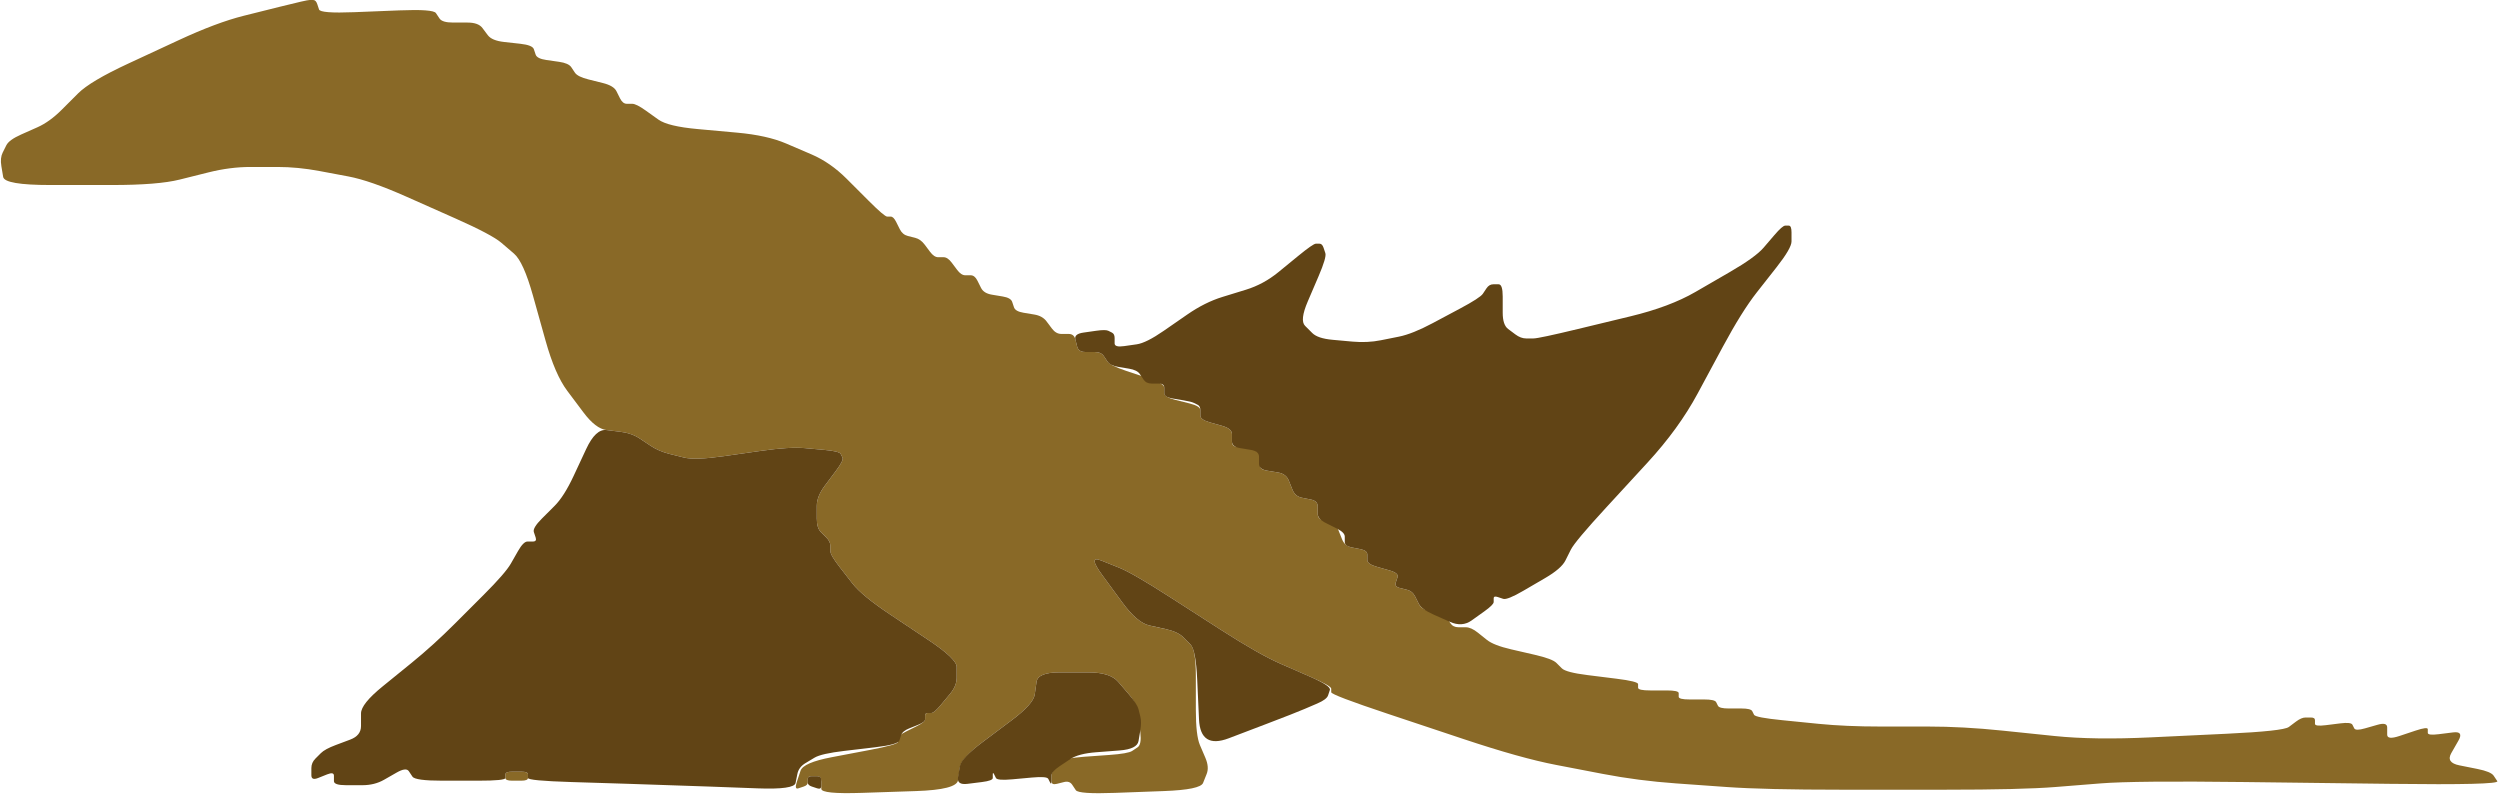
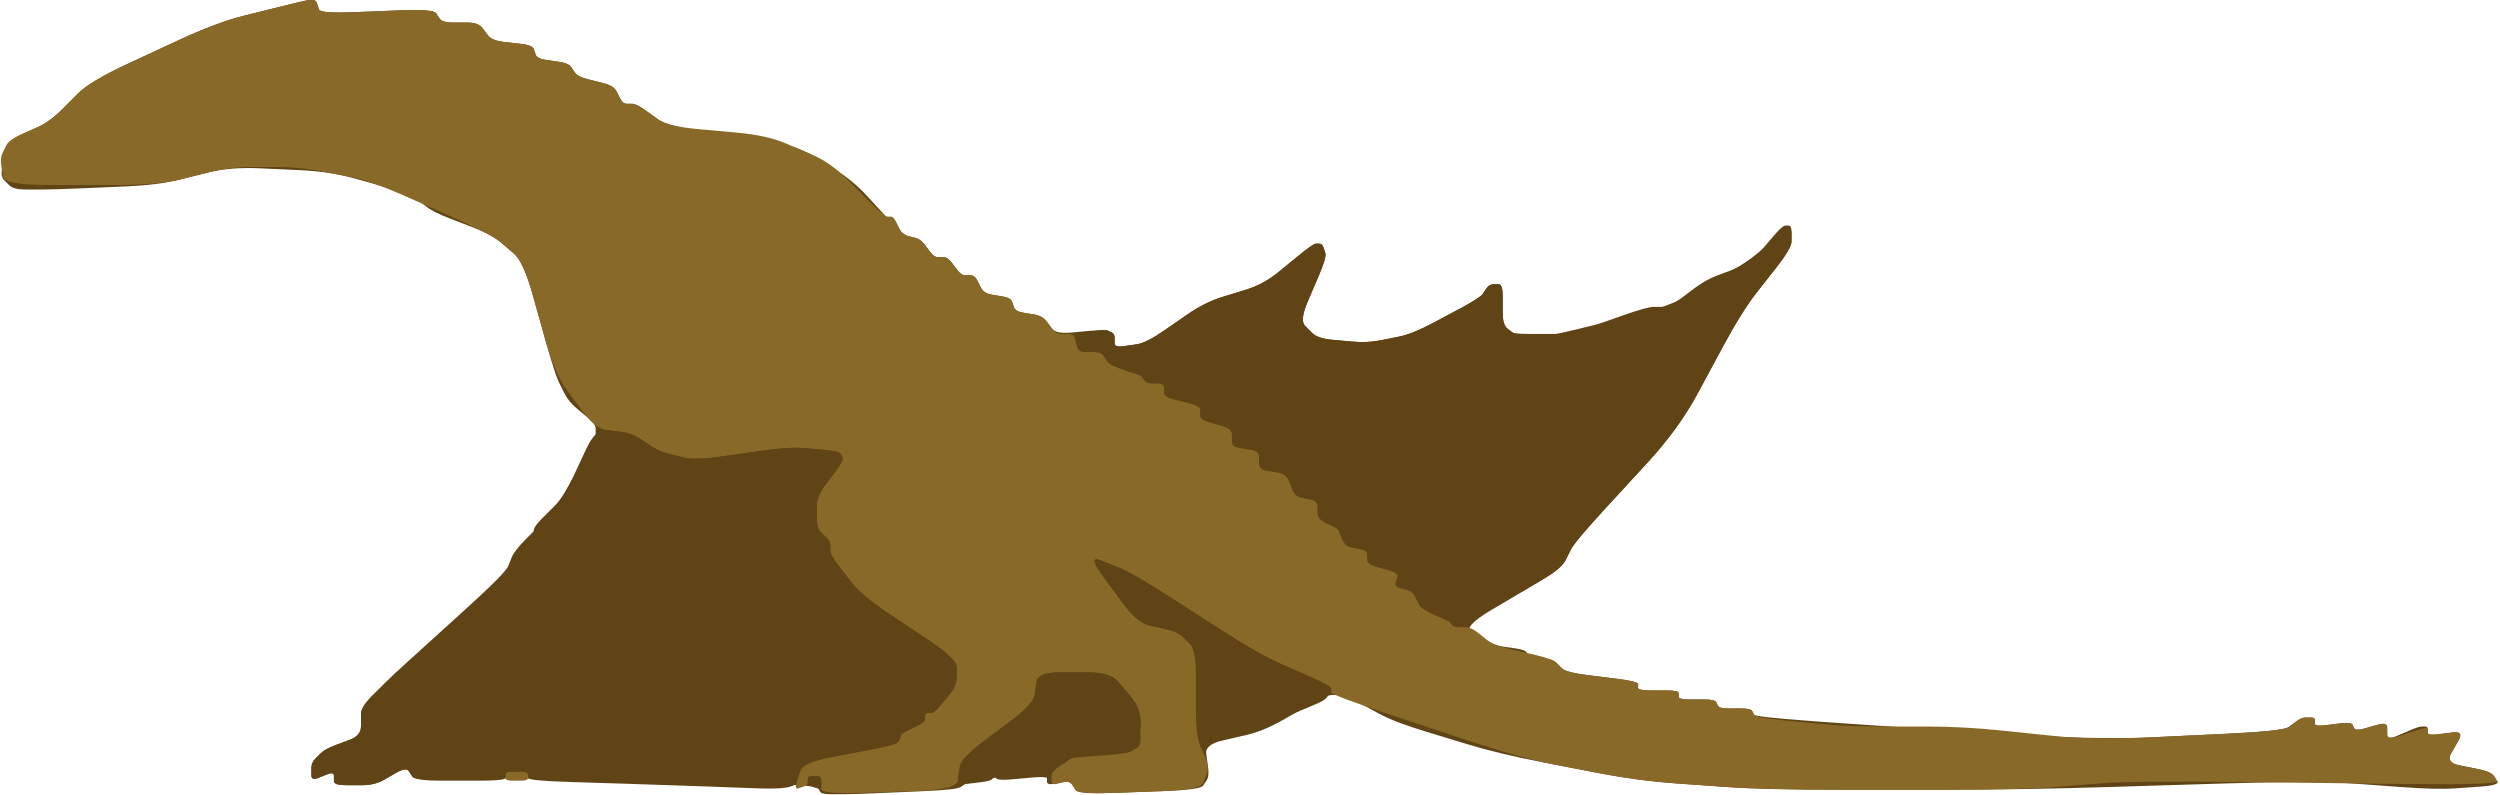
<svg xmlns="http://www.w3.org/2000/svg" viewBox="0 0 554 176" width="554" height="176">
+   <path data-wing-backing="true" fill="rgb(97,68,21)" d="M62 1.5L62 1.5Q68 0 68.6 0L69.4 0Q70 0 70.3 0.9L70.7 2.1Q71 3 78.5 2.7L88.5 2.3Q96 2 96.6 2.9L97.4 4.1Q98 5 100.4 5L103.6 5Q106 5 106.9 6.2L108.1 7.8Q109 9 111.7 9.3L115.3 9.7Q118 10 118.3 10.9L118.7 12.1Q119 13 121.1 13.3L123.9 13.7Q126 14 126.6 14.9L127.4 16.1Q128 17 130.4 17.6L133.6 18.4Q136 19 136.6 20.2L137.4 21.8Q138 23 138.9 23L140.1 23Q141 23 143.1 24.5L145.9 26.5Q148 28 156.4 29.2L167.6 30.8Q176 32 179.9 34.4L185.1 37.6Q189 40 192.3 43.6L196.7 48.4Q200 52 201.2 52.3L202.8 52.7Q204 53 204.9 54.2L206.1 55.8Q207 57 207.9 57L209.1 57Q210 57 210.9 58.2L212.1 59.8Q213 61 213.9 61L215.1 61Q216 61 216.6 62.2L217.4 63.8Q218 65 219.8 65.3L222.2 65.7Q224 66 224.3 66.9L224.7 68.1Q225 69 226.8 69.3L229.2 69.7Q231 70 231.9 71.2L233.1 72.8Q234 74 237.3 73.7L241.7 73.3Q245 73 245.6 73.3L246.4 73.7Q247 74 247 74.9L247 76.1Q247 77 249.1 76.7L251.9 76.3Q254 76 257.9 73.3L263.1 69.7Q267 67 270.9 65.8L276.1 64.2Q280 63 283.3 60.3L287.7 56.7Q291 54 291.6 54L292.4 54Q293 54 293.3 54.9L293.7 56.1Q294 57 292.2 61.2L289.8 66.8Q288 71 289.2 72.2L290.8 73.8Q292 75 295.3 75.3L299.7 75.7Q303 76 306 75.4L310 74.6Q313 74 317.5 71.6L323.5 68.4Q328 66 328.6 65.1L329.4 63.9Q330 63 330.9 63L332.1 63Q333 63 333 65.7L333 69.3Q333 72 333.6 72.6L334.4 73.4Q335 74 338.9 74L344.1 74Q348 74 353.1 72.2L359.9 69.8Q365 68 366.5 68L368.5 68Q370 68 372.4 66.2L375.6 63.8Q378 62 380.4 61.1L383.6 59.9Q386 59 389.3 56.3L393.7 52.7Q397 50 397 51.5L397 53.5Q397 55 393.7 59.2L389.3 64.8Q386 69 381.8 76.8L376.2 87.2Q372 95 365.1 102.5L355.9 112.5Q349 120 348.1 121.8L346.9 124.2Q346 126 339.4 129.9L330.6 135.1Q324 139 326.1 140.2L328.9 141.8Q331 143 333.1 143.3L335.9 143.7Q338 144 338.3 144.6L338.7 145.4Q339 146 340.5 146L342.5 146Q344 146 344.9 146.9L346.1 148.1Q347 149 351.8 149.6L358.2 150.4Q363 151 363 151.6L363 152.4Q363 153 365.7 153L369.3 153Q372 153 372 153.6L372 154.4Q372 155 374.4 155L377.6 155Q380 155 380.3 155.6L380.7 156.4Q381 157 383.1 157L385.9 157Q388 157 388.3 157.6L388.7 158.4Q389 159 411.5 160.5L441.5 162.5Q464 164 476.6 163.4L493.4 162.6Q506 162 507.2 161.1L508.8 159.9Q510 159 510.9 159L512.1 159Q513 159 513 159.6L513 160.4Q513 161 515.4 160.7L518.6 160.3Q521 160 521.3 160.6L521.7 161.4Q522 162 524.1 161.4L526.9 160.6Q529 160 529 161.2L529 162.8Q529 164 531.1 163.1L533.9 161.9Q536 161 536.6 161L537.4 161Q538 161 538 161.6L538 162.4Q538 163 540.4 162.7L543.6 162.3Q546 162 544.8 164.1L543.2 166.9Q542 169 545 169.6L549 170.4Q552 171 552.6 171.9L553.4 173.1Q554 174 549.8 174.3L544.2 174.7Q540 175 531.9 174.4L521.1 173.6Q513 173 493.5 173.6L467.5 174.4Q448 175 430.9 175L408.1 175Q391 175 382.6 174.4L371.4 173.6Q363 173 353.7 171.2L341.3 168.8Q332 167 325.1 164.9L315.9 162.1Q309 160 305.7 158.2L301.3 155.8Q298 154 296.8 154L295.2 154Q294 154 289.8 156.4L284.2 159.6Q280 162 276.1 162.9L270.9 164.1Q267 165 267.3 167.1L267.7 169.9Q268 172 267.4 172.9L266.6 174.1Q266 175 257.9 175.3L247.1 175.7Q239 176 238.4 175.1L237.6 173.9Q237 173 235.5 173.3L233.5 173.7Q232 174 232 173.1L232 171.9Q232 171 226.9 171.6L220.1 172.4Q215 173 214.1 173.6L212.9 174.4Q212 175 205.1 175.3L195.9 175.7Q189 176 186.9 176L184.1 176Q182 176 181.7 175.4L181.3 174.6Q181 174 163.9 173.4L141.1 172.6Q124 172 114.4 172.3L101.6 172.7Q92 173 91.4 172.1L90.6 170.9Q90 170 87.9 171.2L85.1 172.8Q83 174 80.3 174L76.7 174Q74 174 74 173.1L74 171.9Q74 171 72.5 171.6L70.5 172.4Q69 173 69 171.8L69 170.2Q69 169 69.9 168.1L71.1 166.9Q72 166 74.4 165.1L77.6 163.9Q80 163 80 160.9L80 158.1Q80 156 89.6 147.3L102.4 135.7Q112 127 112.6 125.5L113.4 123.5Q114 122 116.7 119.3L120.3 115.7Q123 113 125.7 108.2L129.3 101.8Q132 97 132 96.1L132 94.9Q132 94 130.2 92.5L127.8 90.5Q126 89 125.1 87.2L123.9 84.8Q123 83 120.9 75.5L118.1 65.5Q116 58 113.9 56.2L111.1 53.8Q109 52 105.1 50.5L99.9 48.5Q96 47 94.5 45.8L92.5 44.2Q91 43 85.6 41.5L78.4 39.5Q73 38 66.4 37.7L57.6 37.3Q51 37 46.2 38.2L39.8 39.8Q35 41 28.1 41.3L18.9 41.7Q12 42 9.3 42L5.7 42Q3 42 2.1 41.1L0.9 39.9Q0 39 0.6 36.6L1.4 33.4Q2 31 4.7 29.8L8.3 28.2Q11 27 13.7 24.3L17.3 20.7Q20 18 28.4 14.1L39.6 8.9Q48 5 54 3.5Z" />
  <path fill="rgb(137,105,39)" d="M62 1.5L62 1.5Q68 0 68.6 0L69.4 0Q70 0 70.3 0.9L70.7 2.1Q71 3 78.5 2.7L88.5 2.3Q96 2 96.6 2.9L97.4 4.1Q98 5 100.4 5L103.6 5Q106 5 106.9 6.2L108.1 7.8Q109 9 111.7 9.3L115.3 9.7Q118 10 118.3 10.9L118.7 12.1Q119 13 121.1 13.3L123.9 13.7Q126 14 126.6 14.9L127.4 16.1Q128 17 130.4 17.6L133.6 18.4Q136 19 136.6 20.2L137.4 21.8Q138 23 138.9 23L140.1 23Q141 23 143.1 24.5L145.9 26.5Q148 28 154.6 28.6L163.4 29.4Q170 30 174.2 31.8L179.8 34.2Q184 36 187.6 39.6L192.4 44.4Q196 48 196.6 48L197.4 48Q198 48 198.6 49.2L199.4 50.8Q200 52 201.2 52.3L202.8 52.7Q204 53 204.9 54.2L206.1 55.8Q207 57 207.9 57L209.1 57Q210 57 210.9 58.2L212.1 59.8Q213 61 213.9 61L215.1 61Q216 61 216.6 62.2L217.4 63.8Q218 65 219.8 65.3L222.2 65.7Q224 66 224.3 66.9L224.7 68.1Q225 69 226.8 69.3L229.2 69.7Q231 70 231.9 71.2L233.1 72.8Q234 74 235.2 74L236.8 74Q238 74 238.3 75.2L238.7 76.8Q239 78 240.5 78L242.5 78Q244 78 244.6 78.9L245.4 80.1Q246 81 249.6 82.2L254.4 83.8Q258 85 258 85.9L258 87.1Q258 88 260.4 88.6L263.6 89.4Q266 90 266 90.9L266 92.1Q266 93 268.1 93.6L270.9 94.4Q273 95 273 96.2L273 97.8Q273 99 274.2 99L275.8 99Q277 99 277.9 99.6L279.1 100.4Q280 101 279.7 101.9L279.3 103.1Q279 104 280.8 104.3L283.2 104.7Q285 105 285.6 106.5L286.4 108.5Q287 110 288.5 110.3L290.5 110.7Q292 111 292 112.2L292 113.8Q292 115 293.2 115.3L294.8 115.7Q296 116 296.6 117.5L297.4 119.5Q298 121 299.5 121.3L301.5 121.7Q303 122 303 122.9L303 124.1Q303 125 305.1 125.6L307.9 126.4Q310 127 309.7 127.9L309.3 129.1Q309 130 310.2 130.3L311.8 130.7Q313 131 313.6 132.2L314.4 133.8Q315 135 316.5 135.3L318.5 135.7Q320 136 320.6 136.9L321.4 138.1Q322 139 323.2 139L324.8 139Q326 139 327.5 140.2L329.5 141.8Q331 143 334.9 143.9L340.1 145.1Q344 146 344.9 146.9L346.1 148.1Q347 149 351.8 149.6L358.2 150.4Q363 151 363 151.6L363 152.4Q363 153 365.7 153L369.3 153Q372 153 372 153.6L372 154.4Q372 155 374.4 155L377.6 155Q380 155 380.3 155.6L380.7 156.4Q381 157 383.1 157L385.9 157Q388 157 388.3 157.6L388.7 158.4Q389 159 395 159.6L403 160.4Q409 161 416.8 161L427.2 161Q435 161 443.7 161.9L455.3 163.1Q464 164 476.6 163.4L493.4 162.6Q506 162 507.2 161.1L508.8 159.9Q510 159 510.9 159L512.1 159Q513 159 513 159.6L513 160.4Q513 161 515.4 160.7L518.6 160.3Q521 160 521.3 160.6L521.7 161.4Q522 162 524.1 161.4L526.9 160.6Q529 160 529 161.2L529 162.8Q529 164 531.7 163.1L535.3 161.9Q538 161 538 161.6L538 162.4Q538 163 540.4 162.7L543.6 162.3Q546 162 544.8 164.1L543.2 166.9Q542 169 545 169.6L549 170.4Q552 171 552.6 171.9L553.4 173.1Q554 174 529.7 173.7L497.3 173.3Q473 173 465.5 173.6L455.5 174.4Q448 175 430.9 175L408.1 175Q391 175 382.6 174.4L371.4 173.6Q363 173 355.2 171.5L344.8 169.5Q337 168 324.4 163.8L307.6 158.2Q295 154 295 153.4L295 152.6Q295 152 290.2 149.9L283.8 147.1Q279 145 270.6 139.6L259.4 132.4Q251 127 248 125.8L244 124.2Q241 123 244.3 127.5L248.7 133.5Q252 138 254.7 138.6L258.3 139.4Q261 140 262.2 141.2L263.8 142.8Q265 144 265 149.7L265 157.3Q265 163 265.9 165.1L267.1 167.9Q268 170 267.4 171.5L266.6 173.5Q266 175 257.9 175.3L247.1 175.7Q239 176 238.4 175.1L237.6 173.9Q237 173 235.8 173.3L234.2 173.7Q233 174 233 173.1L233 171.9Q233 171 233.9 170.1L235.1 168.9Q236 168 240.2 167.7L245.8 167.3Q250 167 250.9 166.4L252.1 165.6Q253 165 252.7 162.3L252.3 158.7Q252 156 250.2 153.9L247.8 151.1Q246 149 241.2 149L234.8 149Q230 149 229.7 151.1L229.3 153.9Q229 156 224.2 159.6L217.8 164.4Q213 168 212.7 170.1L212.3 172.9Q212 175 203 175.3L191 175.7Q182 176 182 174.8L182 173.2Q182 172 181.1 172L179.9 172Q179 172 179 172.6L179 173.4Q179 174 178.1 174.3L176.9 174.7Q176 175 176.6 173.2L177.4 170.8Q178 169 184.3 167.8L192.7 166.2Q199 165 199 164.4L199 163.6Q199 163 200.8 162.1L203.2 160.9Q205 160 205 159.4L205 158.6Q205 158 205.6 158L206.4 158Q207 158 208.5 156.2L210.5 153.8Q212 152 212 150.2L212 147.8Q212 146 205.7 141.8L197.3 136.2Q191 132 188.9 129.3L186.1 125.7Q184 123 184 122.1L184 120.9Q184 120 183.1 119.1L181.9 117.9Q181 117 181 114.9L181 112.1Q181 110 182.8 107.6L185.2 104.4Q187 102 186.7 101.4L186.3 100.6Q186 100 182.7 99.7L178.3 99.3Q175 99 168.7 99.9L160.3 101.1Q154 102 151.6 101.4L148.4 100.6Q146 100 144.2 98.8L141.8 97.2Q140 96 137.6 95.7L134.4 95.3Q132 95 129.3 91.4L125.7 86.6Q123 83 120.9 75.5L118.1 65.5Q116 58 113.9 56.2L111.1 53.8Q109 52 100.9 48.4L90.1 43.6Q82 40 77.2 39.1L70.8 37.9Q66 37 61.5 37L55.5 37Q51 37 46.2 38.2L39.8 39.8Q35 41 24.8 41L11.2 41Q1 41 0.7 39.2L0.3 36.8Q0 35 0.6 33.8L1.4 32.2Q2 31 4.7 29.8L8.3 28.2Q11 27 13.7 24.3L17.3 20.7Q20 18 28.4 14.1L39.6 8.9Q48 5 54 3.5ZM112 171.6L112 171.6Q112 171 113.5 171L115.5 171Q117 171 117 171.6L117 172.4Q117 173 115.5 173L113.5 173Q112 173 112 172.4Z" />
  <path fill="rgb(97,68,21)" d="M393.2 52.1L393.2 52.1Q395 50 395.6 50L396.4 50Q397 50 397 51.5L397 53.5Q397 55 393.7 59.2L389.3 64.8Q386 69 381.8 76.8L376.2 87.2Q372 95 365.1 102.5L355.9 112.5Q349 120 348.1 121.8L346.9 124.2Q346 126 342.4 128.1L337.6 130.9Q334 133 333.1 132.7L331.9 132.3Q331 132 331 132.6L331 133.4Q331 134 328.9 135.5L326.1 137.5Q324 139 321.3 137.8L317.7 136.2Q315 135 314.4 133.8L313.6 132.2Q313 131 311.8 130.7L310.2 130.3Q309 130 309.3 129.1L309.7 127.9Q310 127 307.9 126.4L305.1 125.6Q303 125 303 124.1L303 122.9Q303 122 301.5 121.7L299.5 121.3Q298 121 298 120.1L298 118.9Q298 118 296.2 117.1L293.8 115.9Q292 115 292 113.8L292 112.2Q292 111 290.5 110.7L288.5 110.3Q287 110 286.4 108.5L285.6 106.5Q285 105 283.2 104.7L280.8 104.3Q279 104 279 102.8L279 101.2Q279 100 277.2 99.7L274.8 99.3Q273 99 273 97.8L273 96.2Q273 95 270.9 94.4L268.1 93.6Q266 93 266 92.1L266 90.9Q266 90 265.4 89.7L264.6 89.3Q264 89 262.2 88.7L259.8 88.3Q258 88 258 87.1L258 85.9Q258 85 256.8 85L255.2 85Q254 85 253.4 84.1L252.6 82.9Q252 82 250.2 81.7L247.8 81.3Q246 81 245.4 80.1L244.6 78.9Q244 78 242.5 78L240.5 78Q239 78 238.7 76.8L238.3 75.2Q238 74 240.1 73.7L242.9 73.3Q245 73 245.6 73.3L246.4 73.7Q247 74 247 74.9L247 76.1Q247 77 249.1 76.7L251.9 76.3Q254 76 257.9 73.3L263.1 69.7Q267 67 270.9 65.8L276.1 64.2Q280 63 283.3 60.3L287.7 56.7Q291 54 291.6 54L292.4 54Q293 54 293.3 54.9L293.7 56.1Q294 57 292.2 61.2L289.8 66.8Q288 71 289.2 72.2L290.8 73.8Q292 75 295.3 75.3L299.7 75.7Q303 76 306 75.4L310 74.6Q313 74 317.5 71.6L323.5 68.4Q328 66 328.6 65.1L329.4 63.9Q330 63 330.9 63L332.1 63Q333 63 333 65.7L333 69.3Q333 72 334.2 72.9L335.8 74.1Q337 75 338.2 75L339.8 75Q341 75 349.7 72.9L361.3 70.1Q370 68 375.7 64.7L383.3 60.3Q389 57 390.8 54.9ZM129.9 99.5L129.9 99.5Q132 95 134.4 95.3L137.6 95.7Q140 96 141.8 97.2L144.2 98.8Q146 100 148.4 100.6L151.6 101.4Q154 102 160.3 101.1L168.7 99.9Q175 99 178.3 99.3L182.7 99.7Q186 100 186.3 100.6L186.7 101.4Q187 102 185.2 104.4L182.8 107.6Q181 110 181 112.1L181 114.9Q181 117 181.9 117.9L183.1 119.1Q184 120 184 120.9L184 122.1Q184 123 186.1 125.7L188.9 129.3Q191 132 197.3 136.2L205.7 141.8Q212 146 212 147.8L212 150.2Q212 152 210.5 153.8L208.5 156.2Q207 158 206.4 158L205.6 158Q205 158 205 158.6L205 159.4Q205 160 203.5 160.6L201.5 161.4Q200 162 199.7 162.9L199.3 164.1Q199 165 193.9 165.6L187.1 166.4Q182 167 180.5 167.9L178.5 169.1Q177 170 176.7 171.5L176.3 173.5Q176 175 167.9 174.7L157.1 174.3Q149 174 139.4 173.7L126.6 173.3Q117 173 117 172.4L117 171.6Q117 171 115.5 171L113.5 171Q112 171 112 171.6L112 172.4Q112 173 106 173L98 173Q92 173 91.4 172.1L90.6 170.9Q90 170 87.9 171.2L85.1 172.8Q83 174 80.3 174L76.7 174Q74 174 74 173.1L74 171.9Q74 171 72.5 171.6L70.5 172.4Q69 173 69 171.8L69 170.2Q69 169 69.9 168.1L71.1 166.9Q72 166 74.4 165.1L77.6 163.9Q80 163 80 160.9L80 158.1Q80 156 84.8 152.1L91.2 146.9Q96 143 100.8 138.2L107.2 131.8Q112 127 113.2 124.9L114.8 122.1Q116 120 116.9 120L118.1 120Q119 120 118.7 119.1L118.3 117.9Q118 117 120.1 114.9L122.9 112.1Q125 110 127.1 105.5ZM244.3 127.5L244.3 127.5Q241 123 244 124.2L248 125.8Q251 127 259.4 132.4L270.6 139.6Q279 145 283.8 147.1L290.2 149.9Q295 152 294.7 152.9L294.3 154.1Q294 155 291.9 155.9L289.1 157.1Q287 158 280.7 160.4L272.3 163.6Q266 166 265.7 159.4L265.3 150.6Q265 144 263.8 142.8L262.2 141.2Q261 140 258.3 139.4L254.7 138.6Q252 138 248.7 133.5ZM229.7 151.1L229.7 151.1Q230 149 234.8 149L241.2 149Q246 149 247.8 151.1L250.2 153.9Q252 156 252.3 157.2L252.7 158.8Q253 160 252.7 161.8L252.3 164.2Q252 166 248.1 166.3L242.9 166.7Q239 167 237.2 168.2L234.8 169.8Q233 171 233 171.9L233 173.1Q233 174 232.7 173.4L232.3 172.6Q232 172 228.7 172.3L224.3 172.7Q221 173 220.7 172.4L220.3 171.6Q220 171 220 171.6L220 172.4Q220 173 217.6 173.3L214.4 173.7Q212 174 212.3 172.2L212.7 169.8Q213 168 217.8 164.4L224.2 159.6Q229 156 229.3 153.9ZM179 172.6L179 172.6Q179 172 179.9 172L181.1 172Q182 172 182 172.9L182 174.1Q182 175 181.1 174.7L179.9 174.3Q179 174 179 173.4Z" />
</svg>
